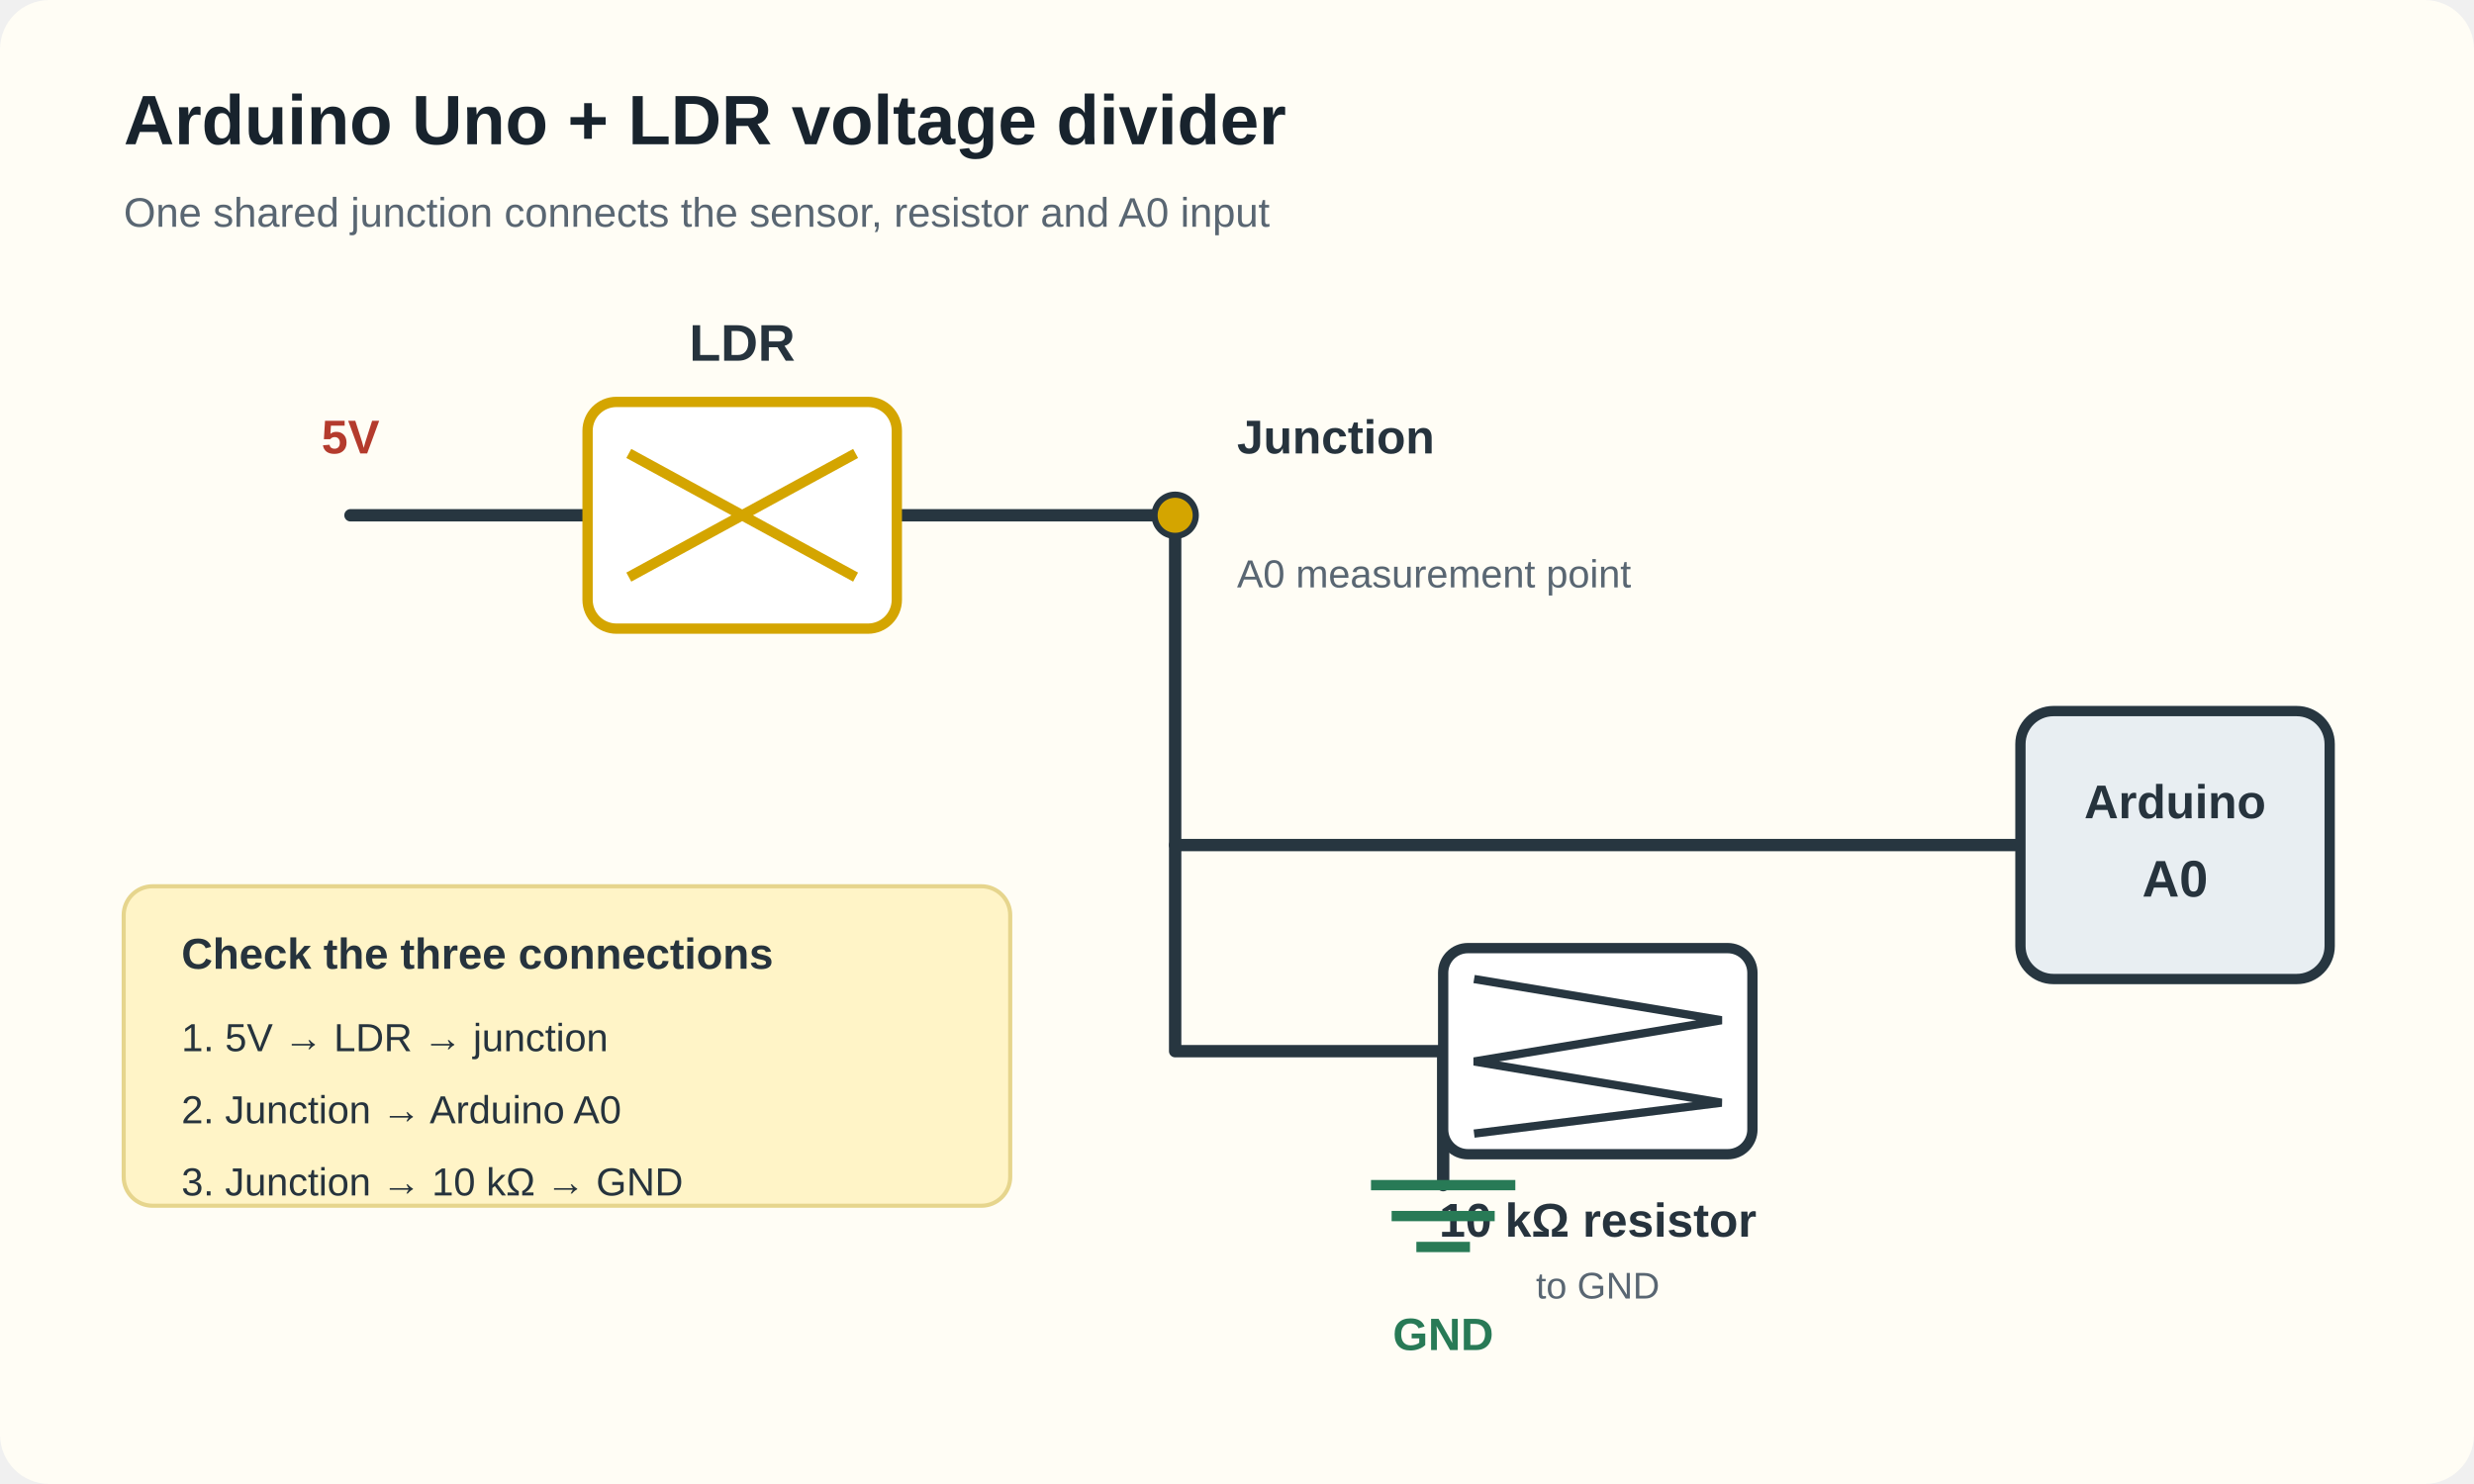
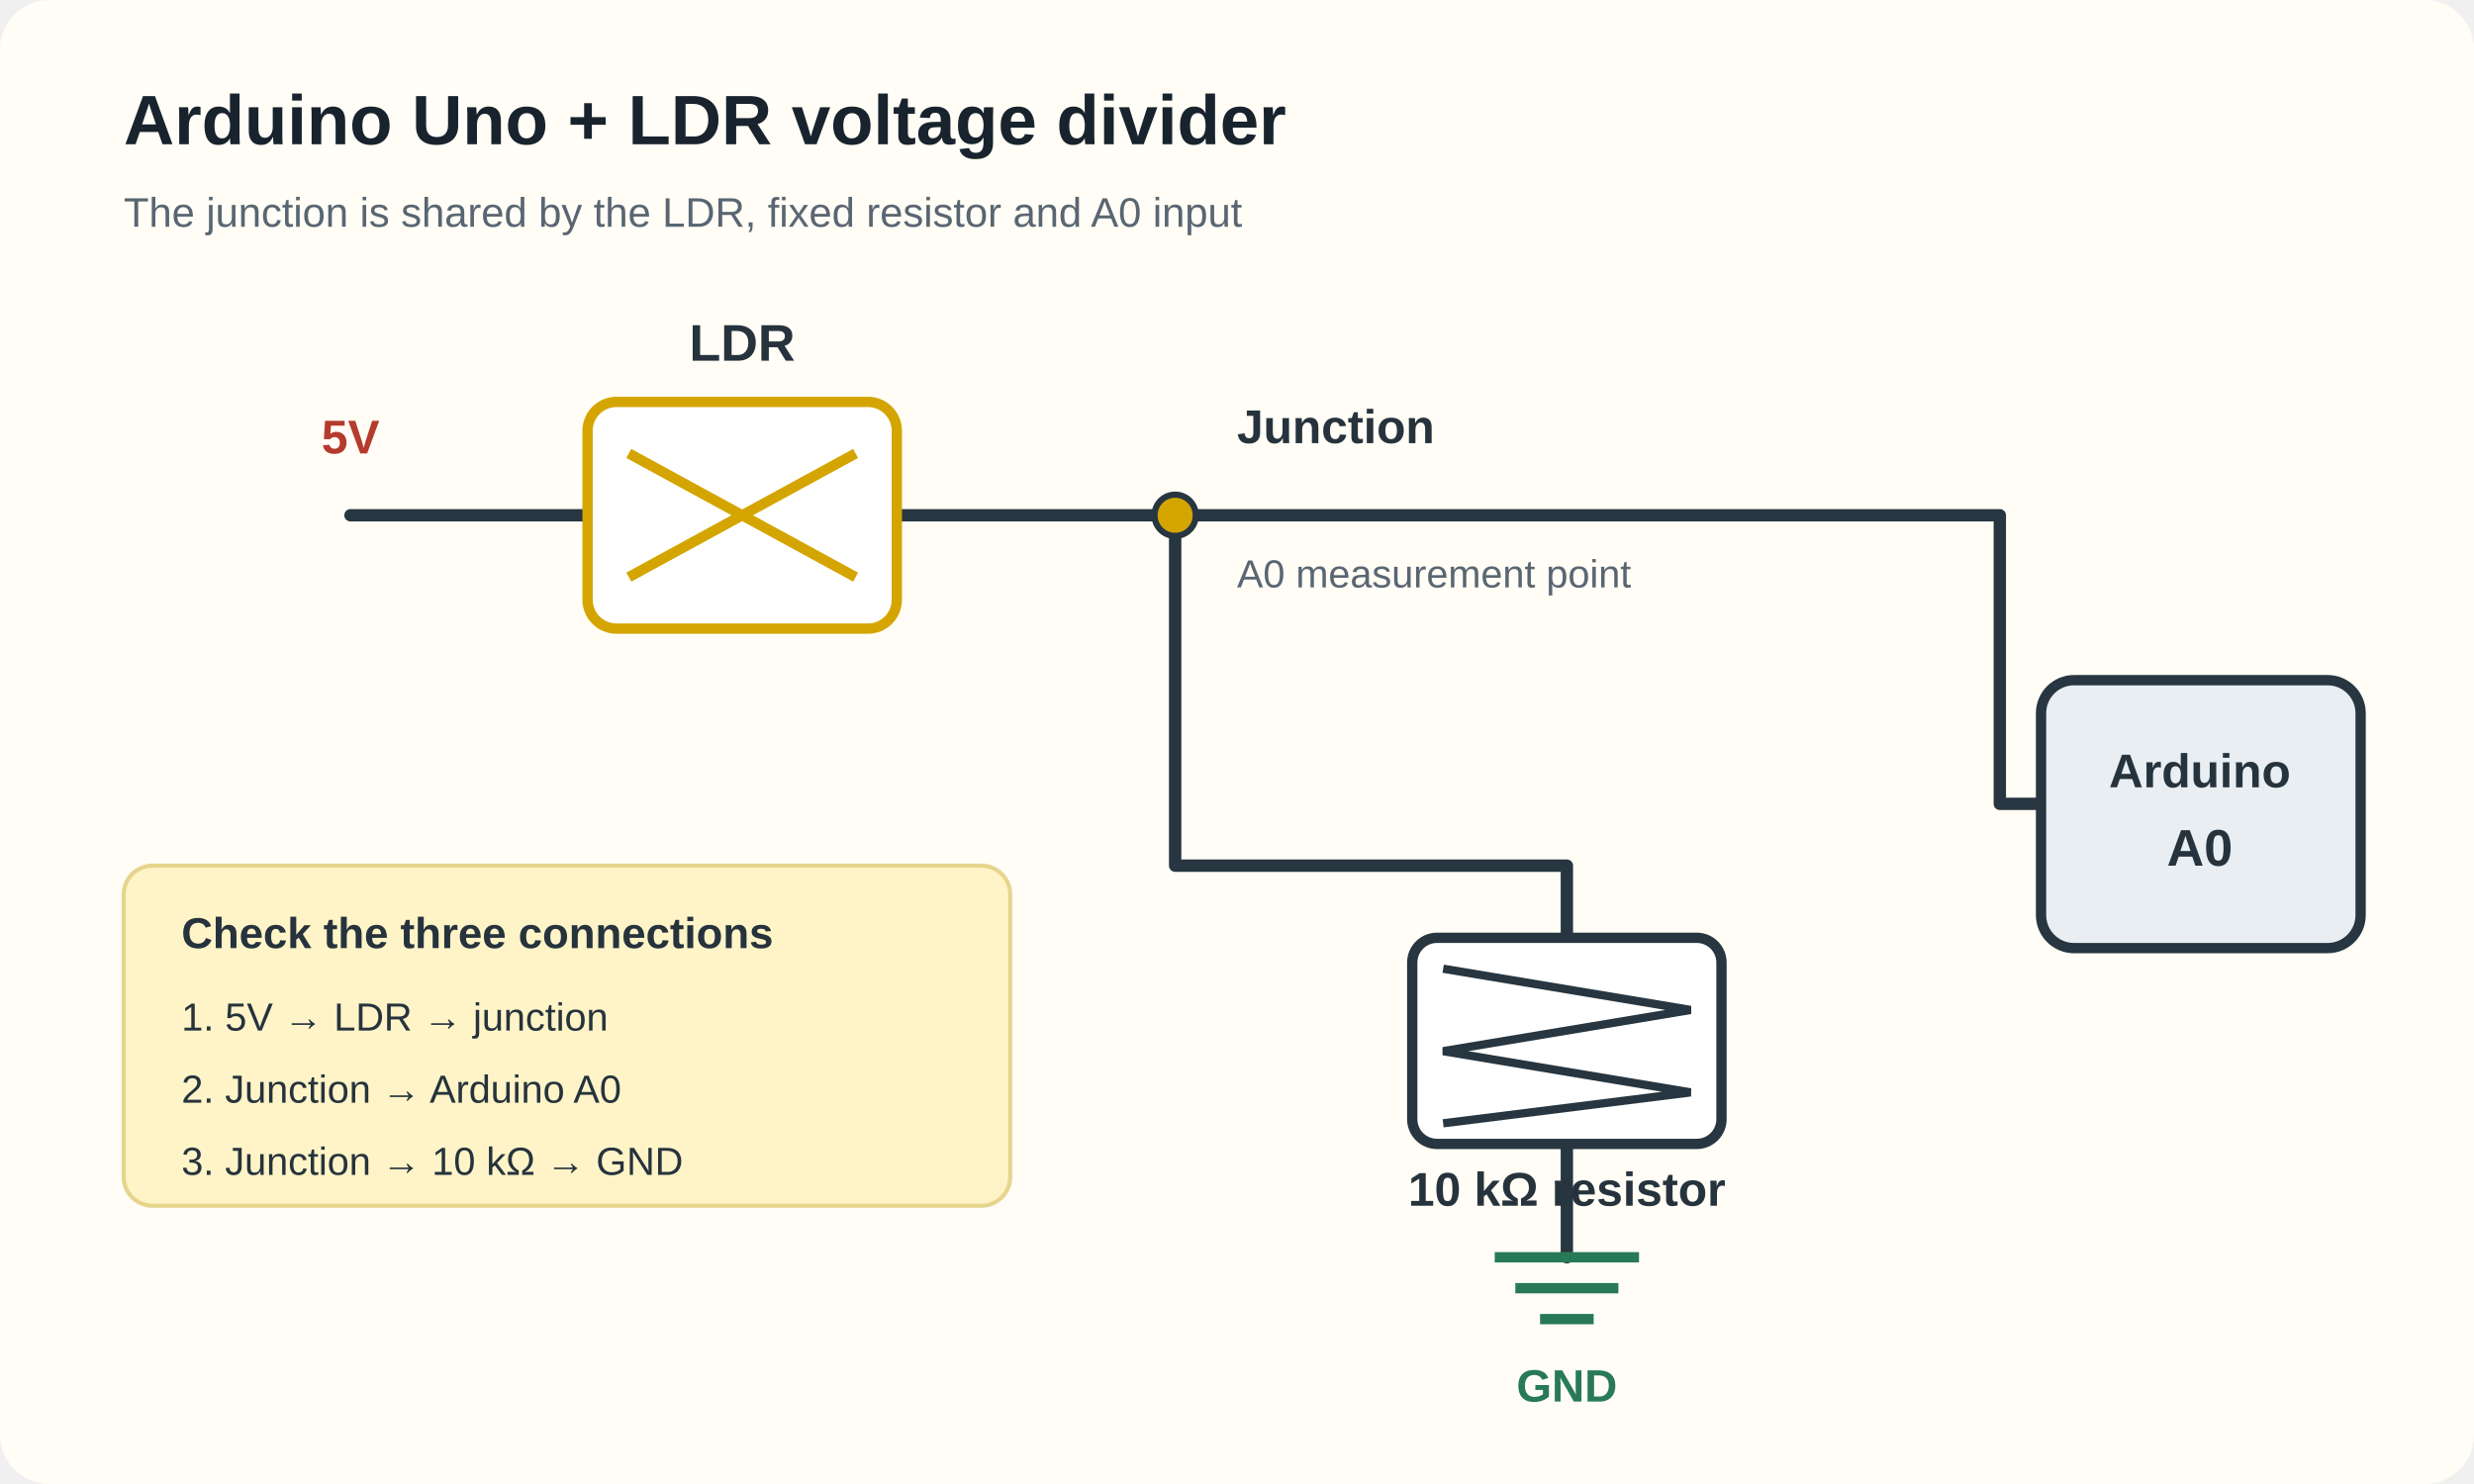
<svg xmlns="http://www.w3.org/2000/svg" width="1200" height="720" viewBox="0 0 1200 720" role="img" aria-labelledby="title desc">
  <rect width="1200" height="720" rx="24" fill="#fffdf5" />
  <text x="60" y="70" font-family="Arial,sans-serif" font-size="34" font-weight="700" fill="#18232d">Arduino Uno + LDR voltage divider</text>
-   <text x="60" y="110" font-family="Arial,sans-serif" font-size="20" fill="#596672">One shared junction connects the sensor, resistor and A0 input</text>
+   <text x="60" y="110" font-family="Arial,sans-serif" font-size="20" fill="#596672">The junction is shared by the LDR, fixed resistor and A0 input</text>
  <g fill="none" stroke="#273640" stroke-width="6" stroke-linecap="round" stroke-linejoin="round">
-     <path d="M170 250 H285" />
-     <path d="M435 250 H570" />
-     <path d="M570 250 V410 H980" />
-     <path d="M570 410 V510 H700" />
-     <path d="M700 510 V575" />
+     <path d="M170 250 H285 M435 250 H570 M570 250 H970 V390 H990 M570 250 V420 H760 V455 M760 555 V610" />
  </g>
-   <g fill="#fff" stroke="#d4a500" stroke-width="5">
-     <rect x="285" y="195" width="150" height="110" rx="14" />
-     <path d="M305 280 L415 220 M305 220 L415 280" fill="none" />
-   </g>
+   <rect x="285" y="195" width="150" height="110" rx="14" fill="#fff" stroke="#d4a500" stroke-width="5" />
+   <path d="M305 280 L415 220 M305 220 L415 280" fill="none" stroke="#d4a500" stroke-width="5" />
  <text x="360" y="175" text-anchor="middle" font-family="Arial,sans-serif" font-size="25" font-weight="700" fill="#26333d">LDR</text>
  <text x="170" y="220" text-anchor="middle" font-family="Arial,sans-serif" font-size="23" font-weight="700" fill="#b43b2d">5V</text>
  <circle cx="570" cy="250" r="10" fill="#d4a500" stroke="#273640" stroke-width="3" />
-   <text x="600" y="220" font-family="Arial,sans-serif" font-size="23" font-weight="700" fill="#26333d">Junction</text>
+   <text x="600" y="215" font-family="Arial,sans-serif" font-size="23" font-weight="700" fill="#26333d">Junction</text>
  <text x="600" y="285" font-family="Arial,sans-serif" font-size="19" fill="#596672">A0 measurement point</text>
-   <rect x="700" y="460" width="150" height="100" rx="12" fill="#fff" stroke="#273640" stroke-width="5" />
-   <path d="M715 475 L835 495 L715 515 L835 535 L715 550" fill="none" stroke="#273640" stroke-width="4" />
-   <text x="775" y="600" text-anchor="middle" font-family="Arial,sans-serif" font-size="23" font-weight="700" fill="#26333d">10 kΩ resistor</text>
-   <text x="775" y="630" text-anchor="middle" font-family="Arial,sans-serif" font-size="18" fill="#596672">to GND</text>
-   <rect x="980" y="345" width="150" height="130" rx="16" fill="#e8eef2" stroke="#273640" stroke-width="5" />
-   <text x="1055" y="397" text-anchor="middle" font-family="Arial,sans-serif" font-size="23" font-weight="700" fill="#26333d">Arduino</text>
-   <text x="1055" y="435" text-anchor="middle" font-family="Arial,sans-serif" font-size="25" font-weight="700" fill="#26333d">A0</text>
-   <path d="M665 575 H735 M675 590 H725 M687 605 H713" stroke="#287a56" stroke-width="5" fill="none" />
-   <text x="700" y="655" text-anchor="middle" font-family="Arial,sans-serif" font-size="22" font-weight="700" fill="#287a56">GND</text>
-   <rect x="60" y="430" width="430" height="155" rx="14" fill="#fff4c7" stroke="#e6d58d" stroke-width="2" />
-   <text x="88" y="470" font-family="Arial,sans-serif" font-size="21" font-weight="700" fill="#26333d">Check the three connections</text>
-   <text x="88" y="510" font-family="Arial,sans-serif" font-size="19" fill="#26333d">1. 5V → LDR → junction</text>
-   <text x="88" y="545" font-family="Arial,sans-serif" font-size="19" fill="#26333d">2. Junction → Arduino A0</text>
-   <text x="88" y="580" font-family="Arial,sans-serif" font-size="19" fill="#26333d">3. Junction → 10 kΩ → GND</text>
+   <rect x="685" y="455" width="150" height="100" rx="12" fill="#fff" stroke="#273640" stroke-width="5" />
+   <path d="M700 470 L820 490 L700 510 L820 530 L700 545" fill="none" stroke="#273640" stroke-width="4" />
+   <text x="760" y="585" text-anchor="middle" font-family="Arial,sans-serif" font-size="23" font-weight="700" fill="#26333d">10 kΩ resistor</text>
+   <rect x="990" y="330" width="155" height="130" rx="16" fill="#e8eef2" stroke="#273640" stroke-width="5" />
+   <text x="1067" y="382" text-anchor="middle" font-family="Arial,sans-serif" font-size="23" font-weight="700" fill="#26333d">Arduino</text>
+   <text x="1067" y="420" text-anchor="middle" font-family="Arial,sans-serif" font-size="25" font-weight="700" fill="#26333d">A0</text>
+   <path d="M725 610 H795 M735 625 H785 M747 640 H773" stroke="#287a56" stroke-width="5" fill="none" />
+   <text x="760" y="680" text-anchor="middle" font-family="Arial,sans-serif" font-size="22" font-weight="700" fill="#287a56">GND</text>
+   <rect x="60" y="420" width="430" height="165" rx="14" fill="#fff4c7" stroke="#e6d58d" stroke-width="2" />
+   <text x="88" y="460" font-family="Arial,sans-serif" font-size="21" font-weight="700" fill="#26333d">Check the three connections</text>
+   <text x="88" y="500" font-family="Arial,sans-serif" font-size="19" fill="#26333d">1. 5V → LDR → junction</text>
+   <text x="88" y="535" font-family="Arial,sans-serif" font-size="19" fill="#26333d">2. Junction → Arduino A0</text>
+   <text x="88" y="570" font-family="Arial,sans-serif" font-size="19" fill="#26333d">3. Junction → 10 kΩ → GND</text>
</svg>
